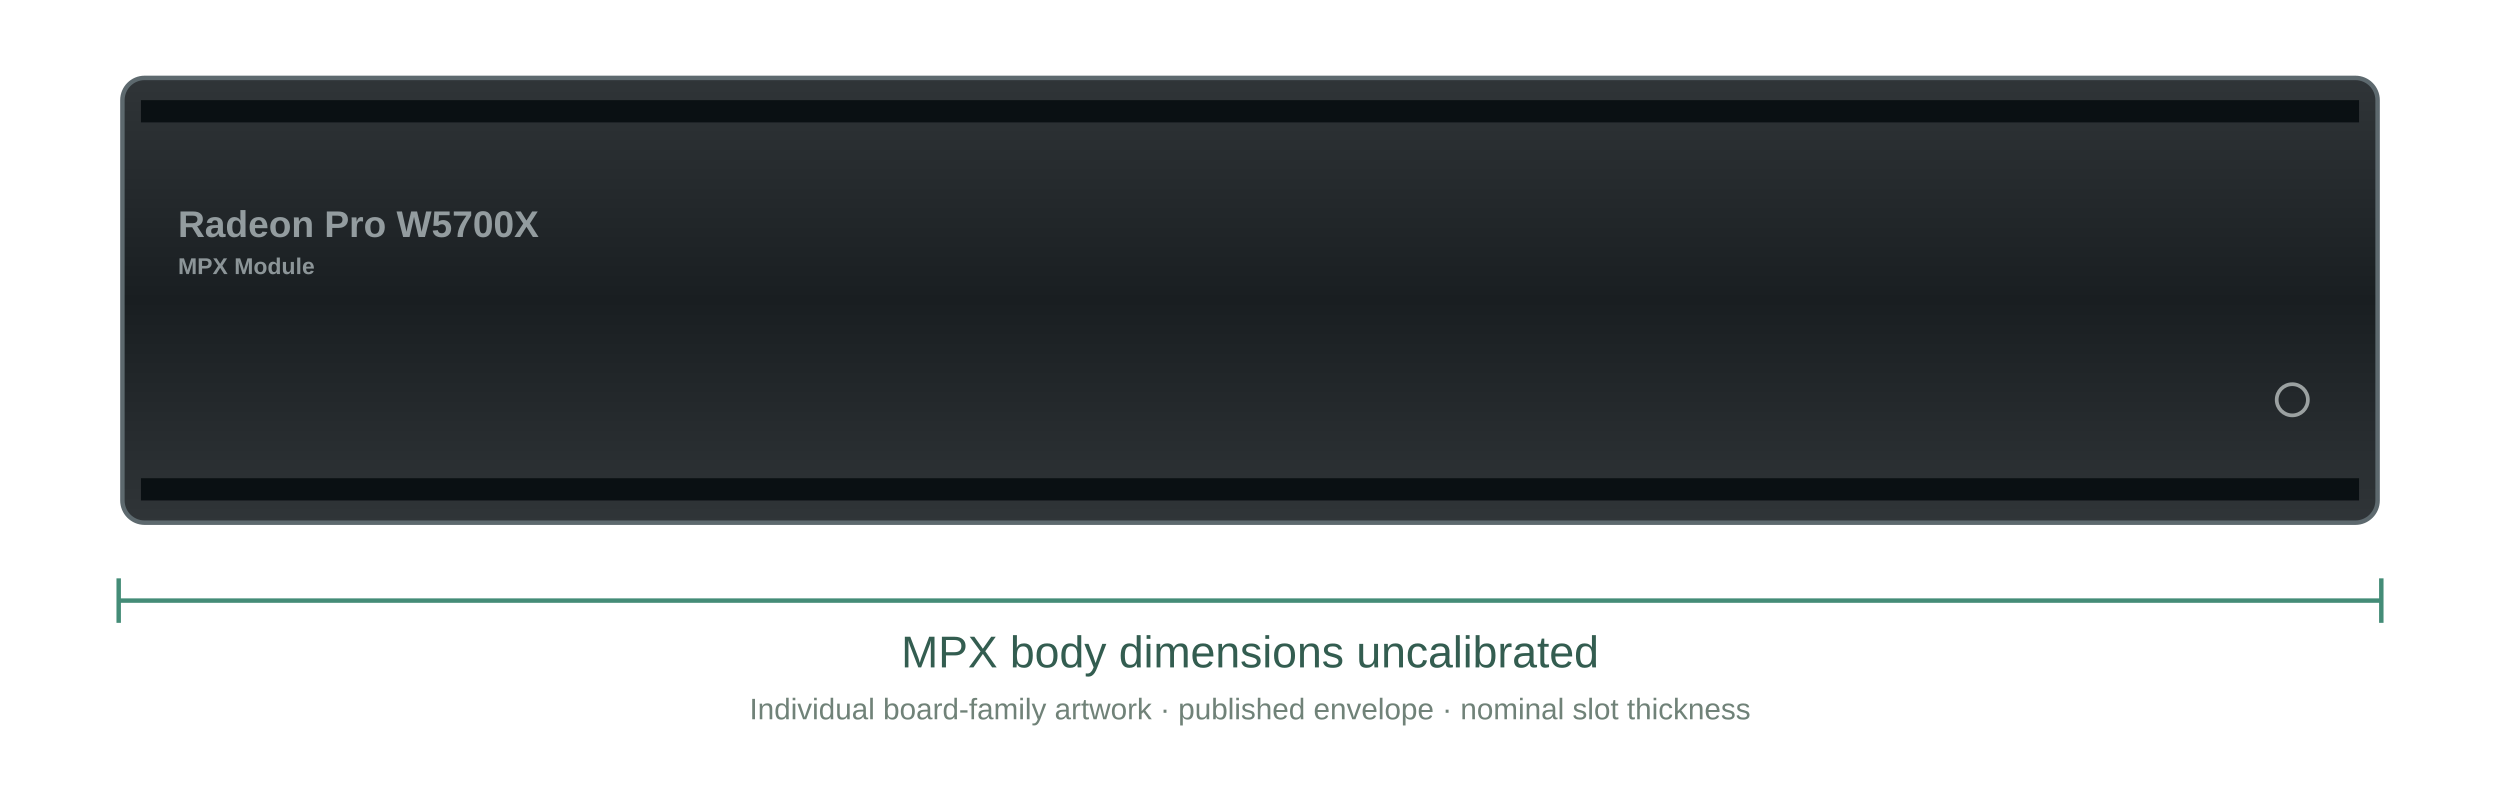
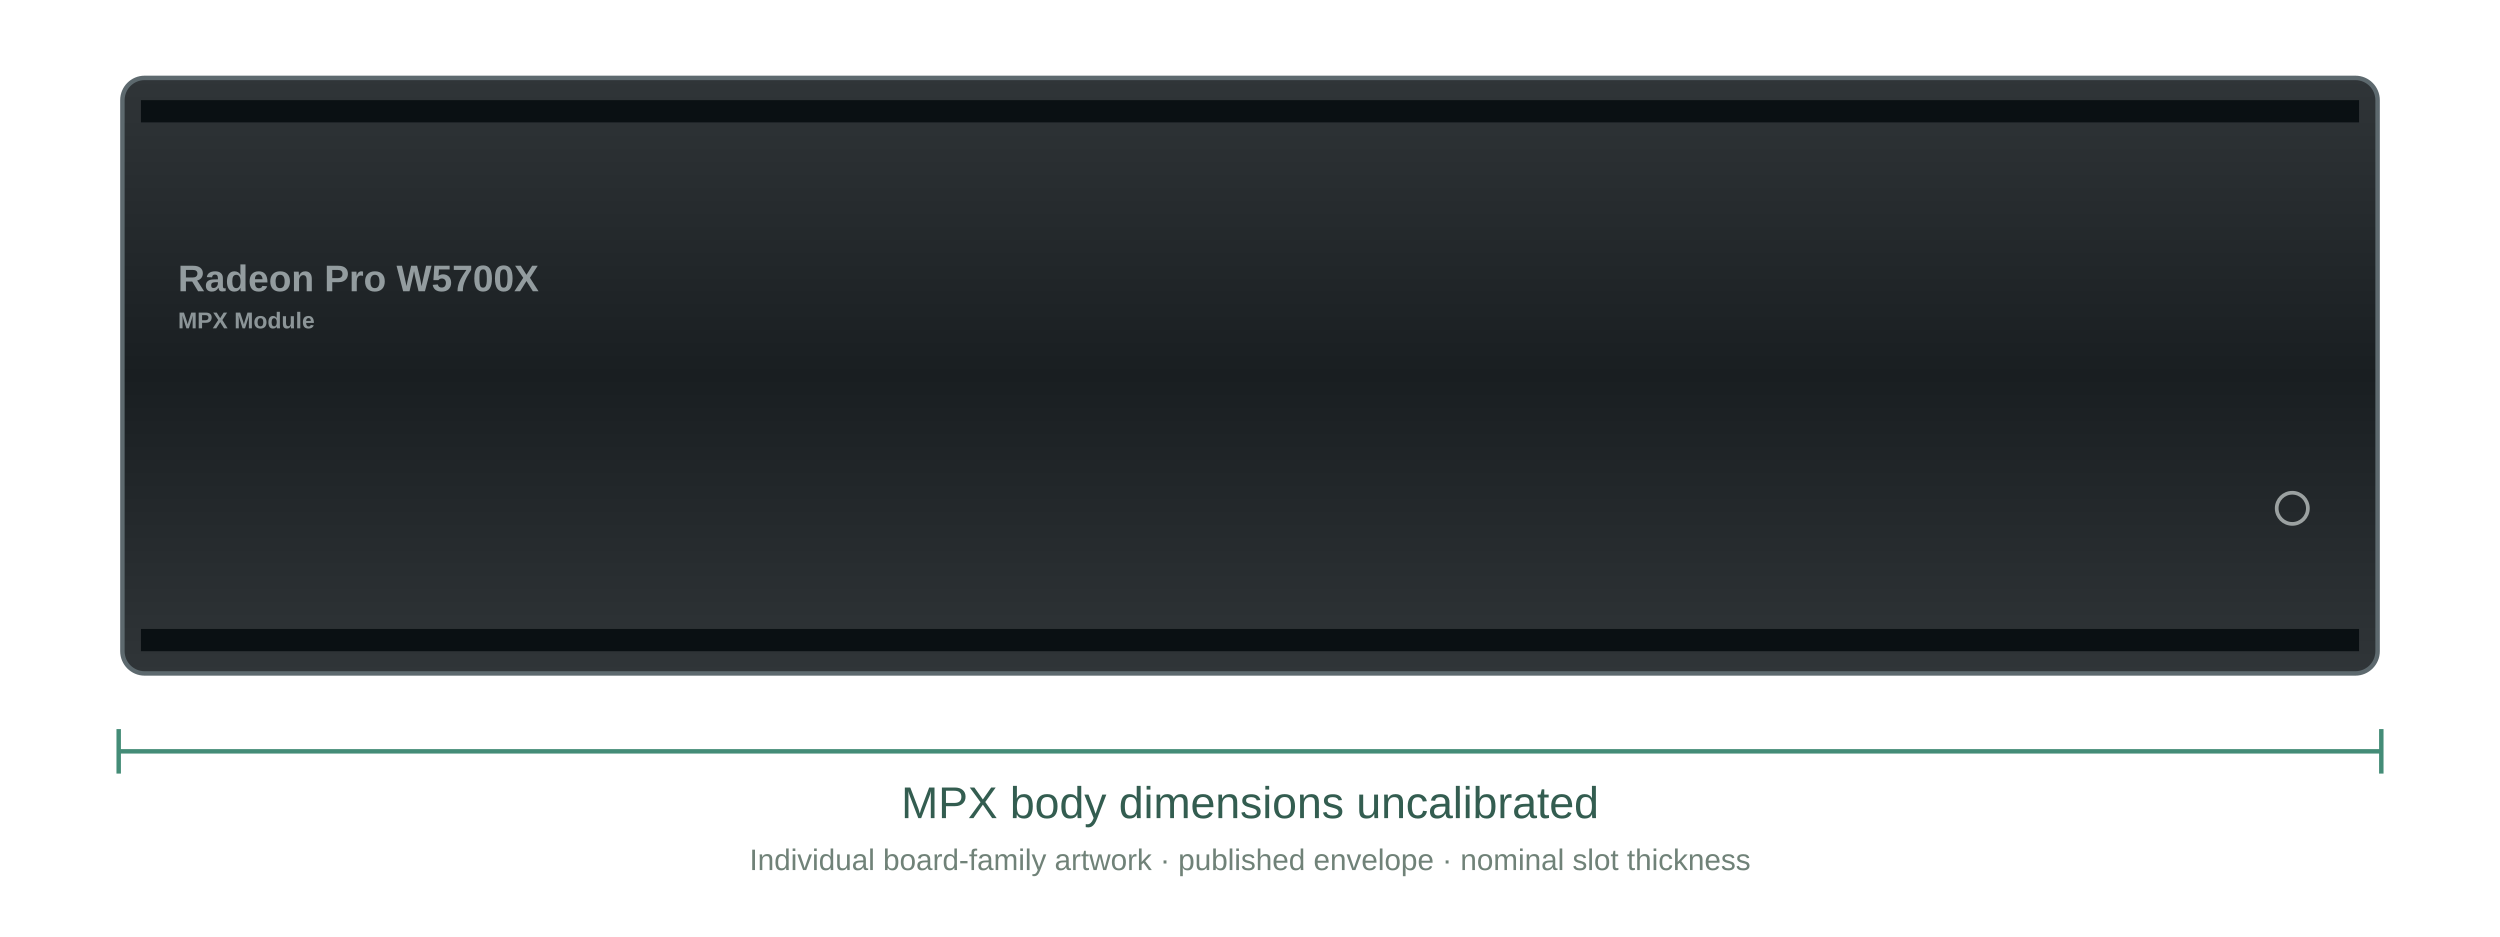
- <svg xmlns="http://www.w3.org/2000/svg" viewBox="-16 -10 337 105.96" role="img" aria-label="Radeon Pro W5700X dimensioned view">
+ <svg xmlns="http://www.w3.org/2000/svg" viewBox="-16 -10 337 126.28" role="img" aria-label="Radeon Pro W5700X dimensioned view">
  <defs>
    <linearGradient id="shell" x2="0" y2="1">
      <stop stop-color="#303538" />
      <stop offset=".5" stop-color="#191e21" />
      <stop offset="1" stop-color="#303538" />
    </linearGradient>
    <linearGradient id="metal" x2="0" y2="1">
      <stop stop-color="#474d51" />
      <stop offset=".4" stop-color="#303538" />
      <stop offset="1" stop-color="#474d51" />
    </linearGradient>
  </defs>
-   <rect x="0.5" y="0.5" width="304" height="59.96" rx="3" fill="url(#shell)" stroke="#5d696e" stroke-width="0.6" />
-   <path d="M3 5H302 M3 55.96H302" fill="none" stroke="#0a1013" stroke-width="3" stroke-linejoin="round" />
-   <text x="8" y="21.946" fill="#939c9f" font-family="Arial,Helvetica,sans-serif" font-size="5" font-weight="600" text-anchor="start">Radeon Pro W5700X</text>
-   <text x="8" y="26.946" fill="#8c9598" font-family="Arial,Helvetica,sans-serif" font-size="3.1" font-weight="600" text-anchor="start">MPX Module</text>
-   <circle cx="293" cy="43.891" r="2.1" fill="none" stroke="#9ba1a1" stroke-width=".5" />
-   <path d="M0 67.96V73.96 M0 70.96H305 M305 67.96V73.96" stroke="#448c77" fill="none" stroke-width=".6" />
-   <text x="152.5" y="79.96" text-anchor="middle" fill="#335d50" font-family="Arial,sans-serif" font-size="6">MPX body dimensions uncalibrated</text>
-   <text x="152.5" y="86.96" text-anchor="middle" fill="#708278" font-family="Arial,sans-serif" font-size="4">Individual board-family artwork · published envelope · nominal slot thickness</text>
+   <rect x="0.5" y="0.5" width="304" height="80.28" rx="3" fill="url(#shell)" stroke="#5d696e" stroke-width="0.6" />
+   <path d="M3 5H302 M3 76.28H302" fill="none" stroke="#0a1013" stroke-width="3" stroke-linejoin="round" />
+   <text x="8" y="29.261" fill="#939c9f" font-family="Arial,Helvetica,sans-serif" font-size="5" font-weight="600" text-anchor="start">Radeon Pro W5700X</text>
+   <text x="8" y="34.261" fill="#8c9598" font-family="Arial,Helvetica,sans-serif" font-size="3.1" font-weight="600" text-anchor="start">MPX Module</text>
+   <circle cx="293" cy="58.522" r="2.1" fill="none" stroke="#9ba1a1" stroke-width=".5" />
+   <path d="M0 88.28V94.28 M0 91.28H305 M305 88.28V94.28" stroke="#448c77" fill="none" stroke-width=".6" />
+   <text x="152.5" y="100.28" text-anchor="middle" fill="#335d50" font-family="Arial,sans-serif" font-size="6">MPX body dimensions uncalibrated</text>
+   <text x="152.5" y="107.28" text-anchor="middle" fill="#708278" font-family="Arial,sans-serif" font-size="4">Individual board-family artwork · published envelope · nominal slot thickness</text>
</svg>
